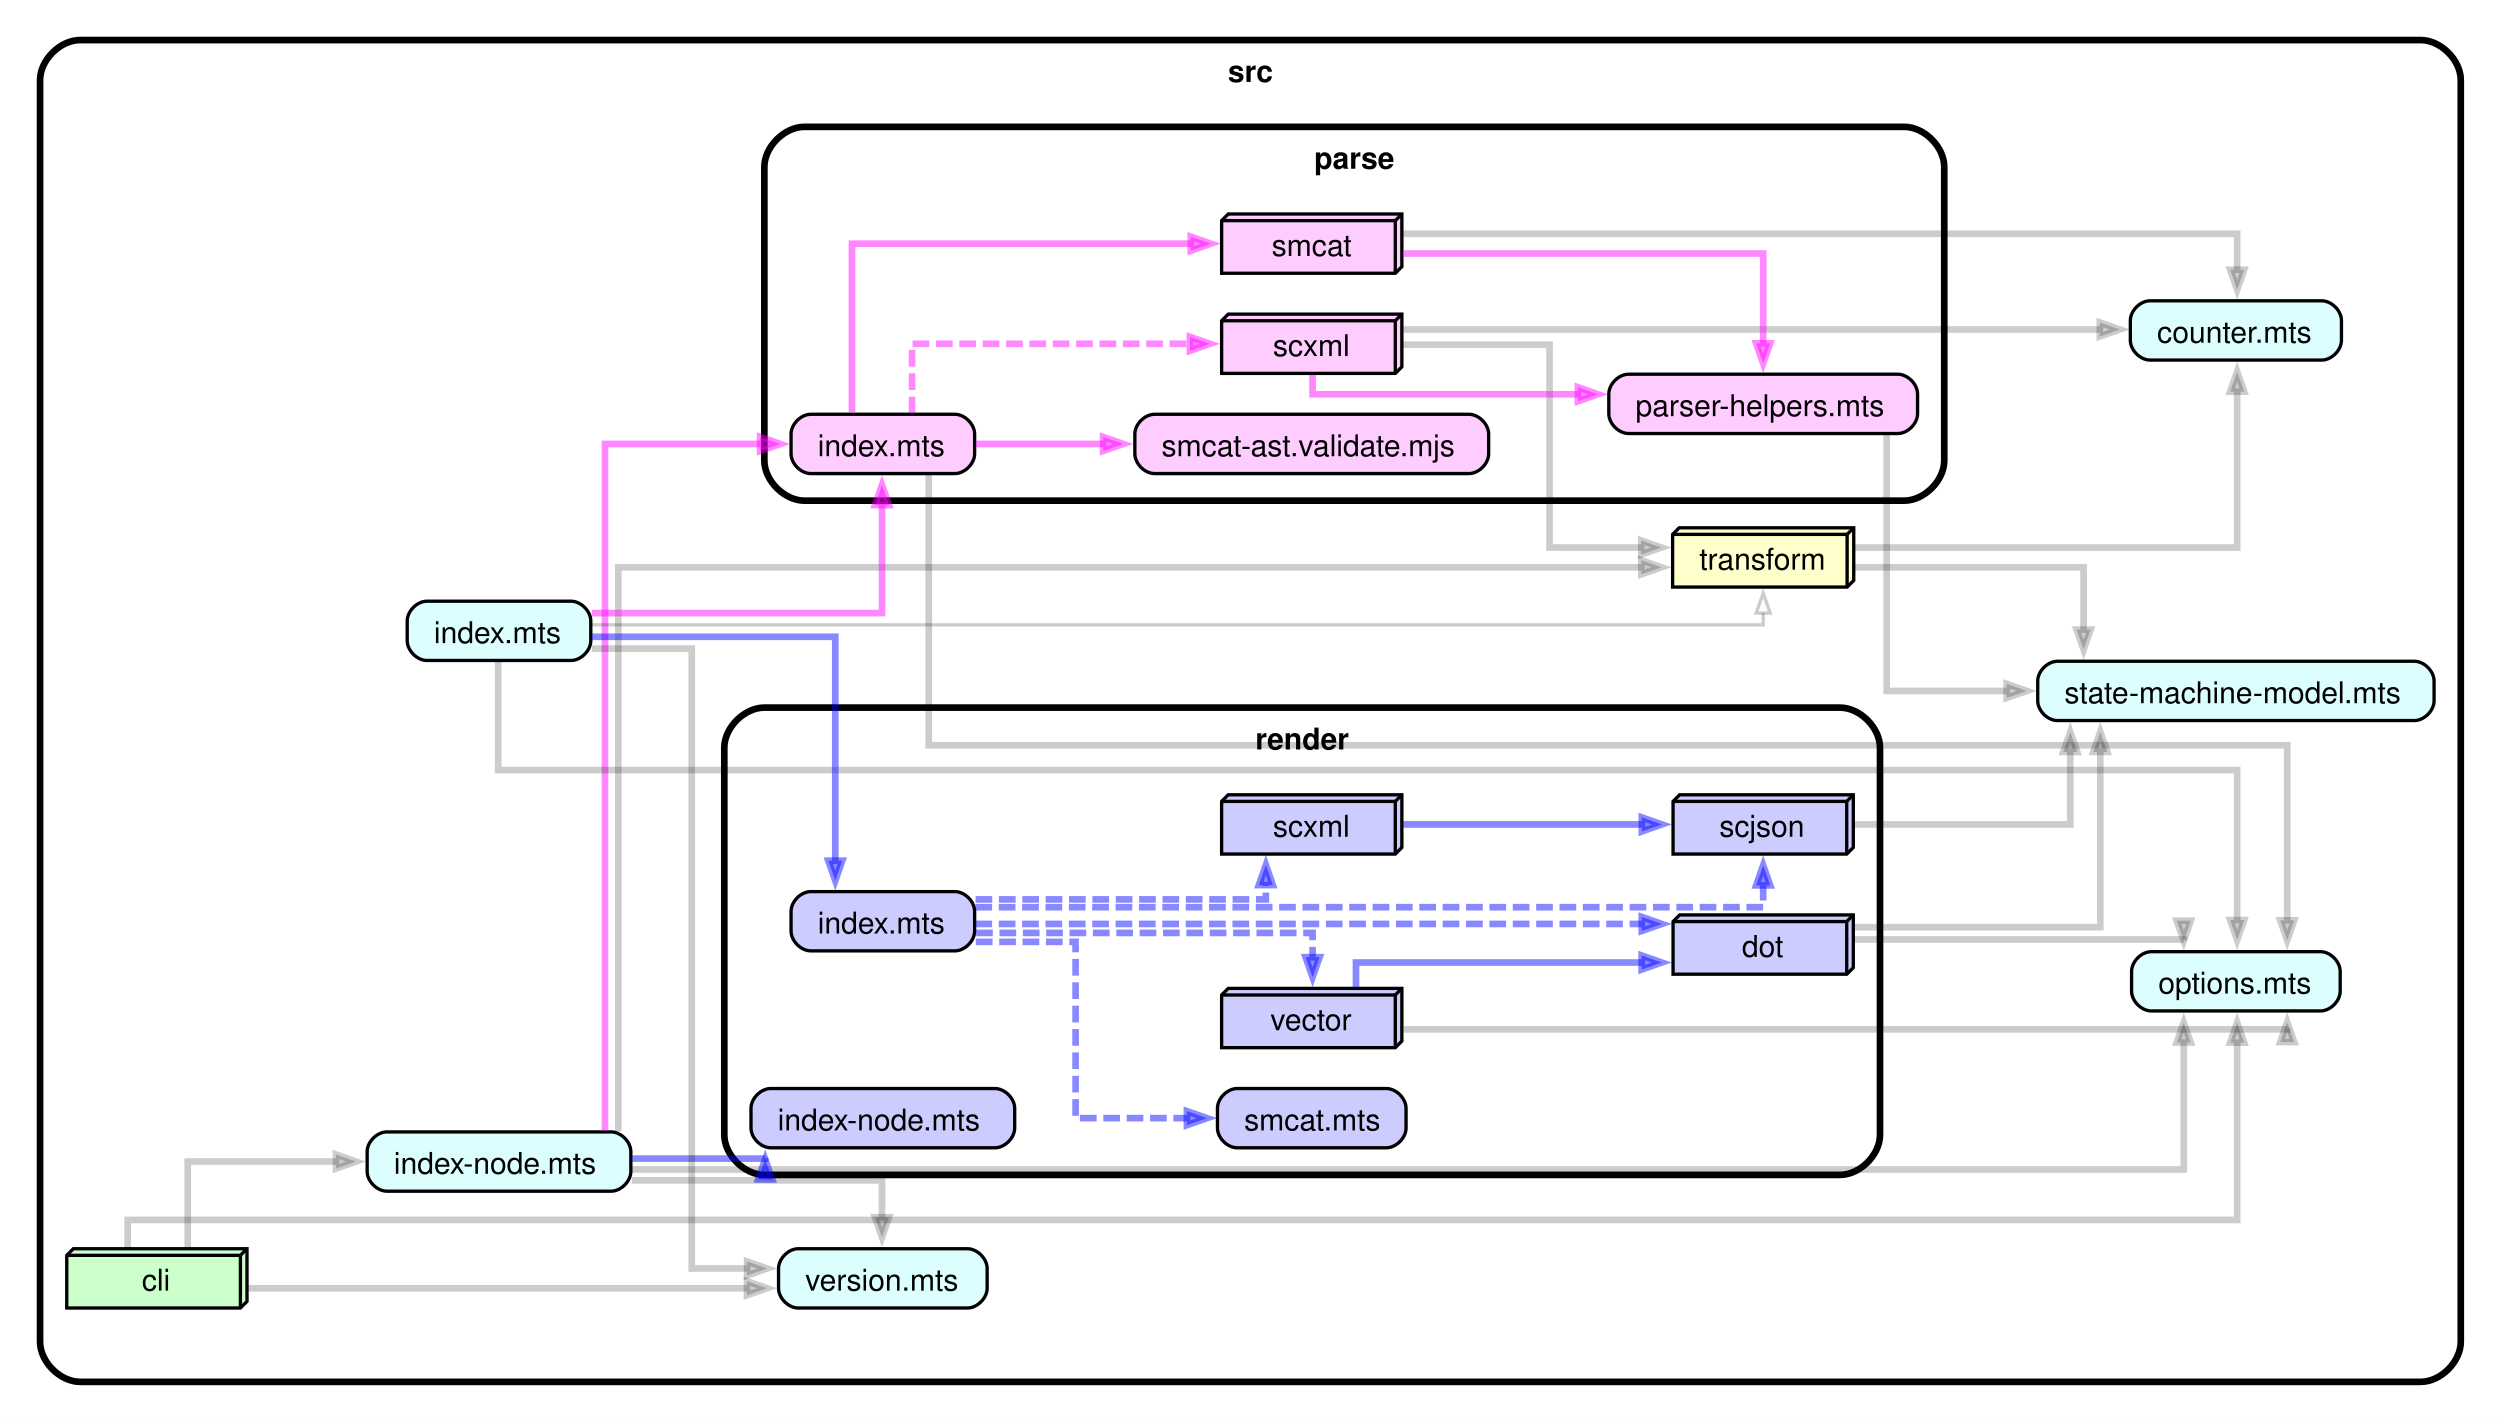
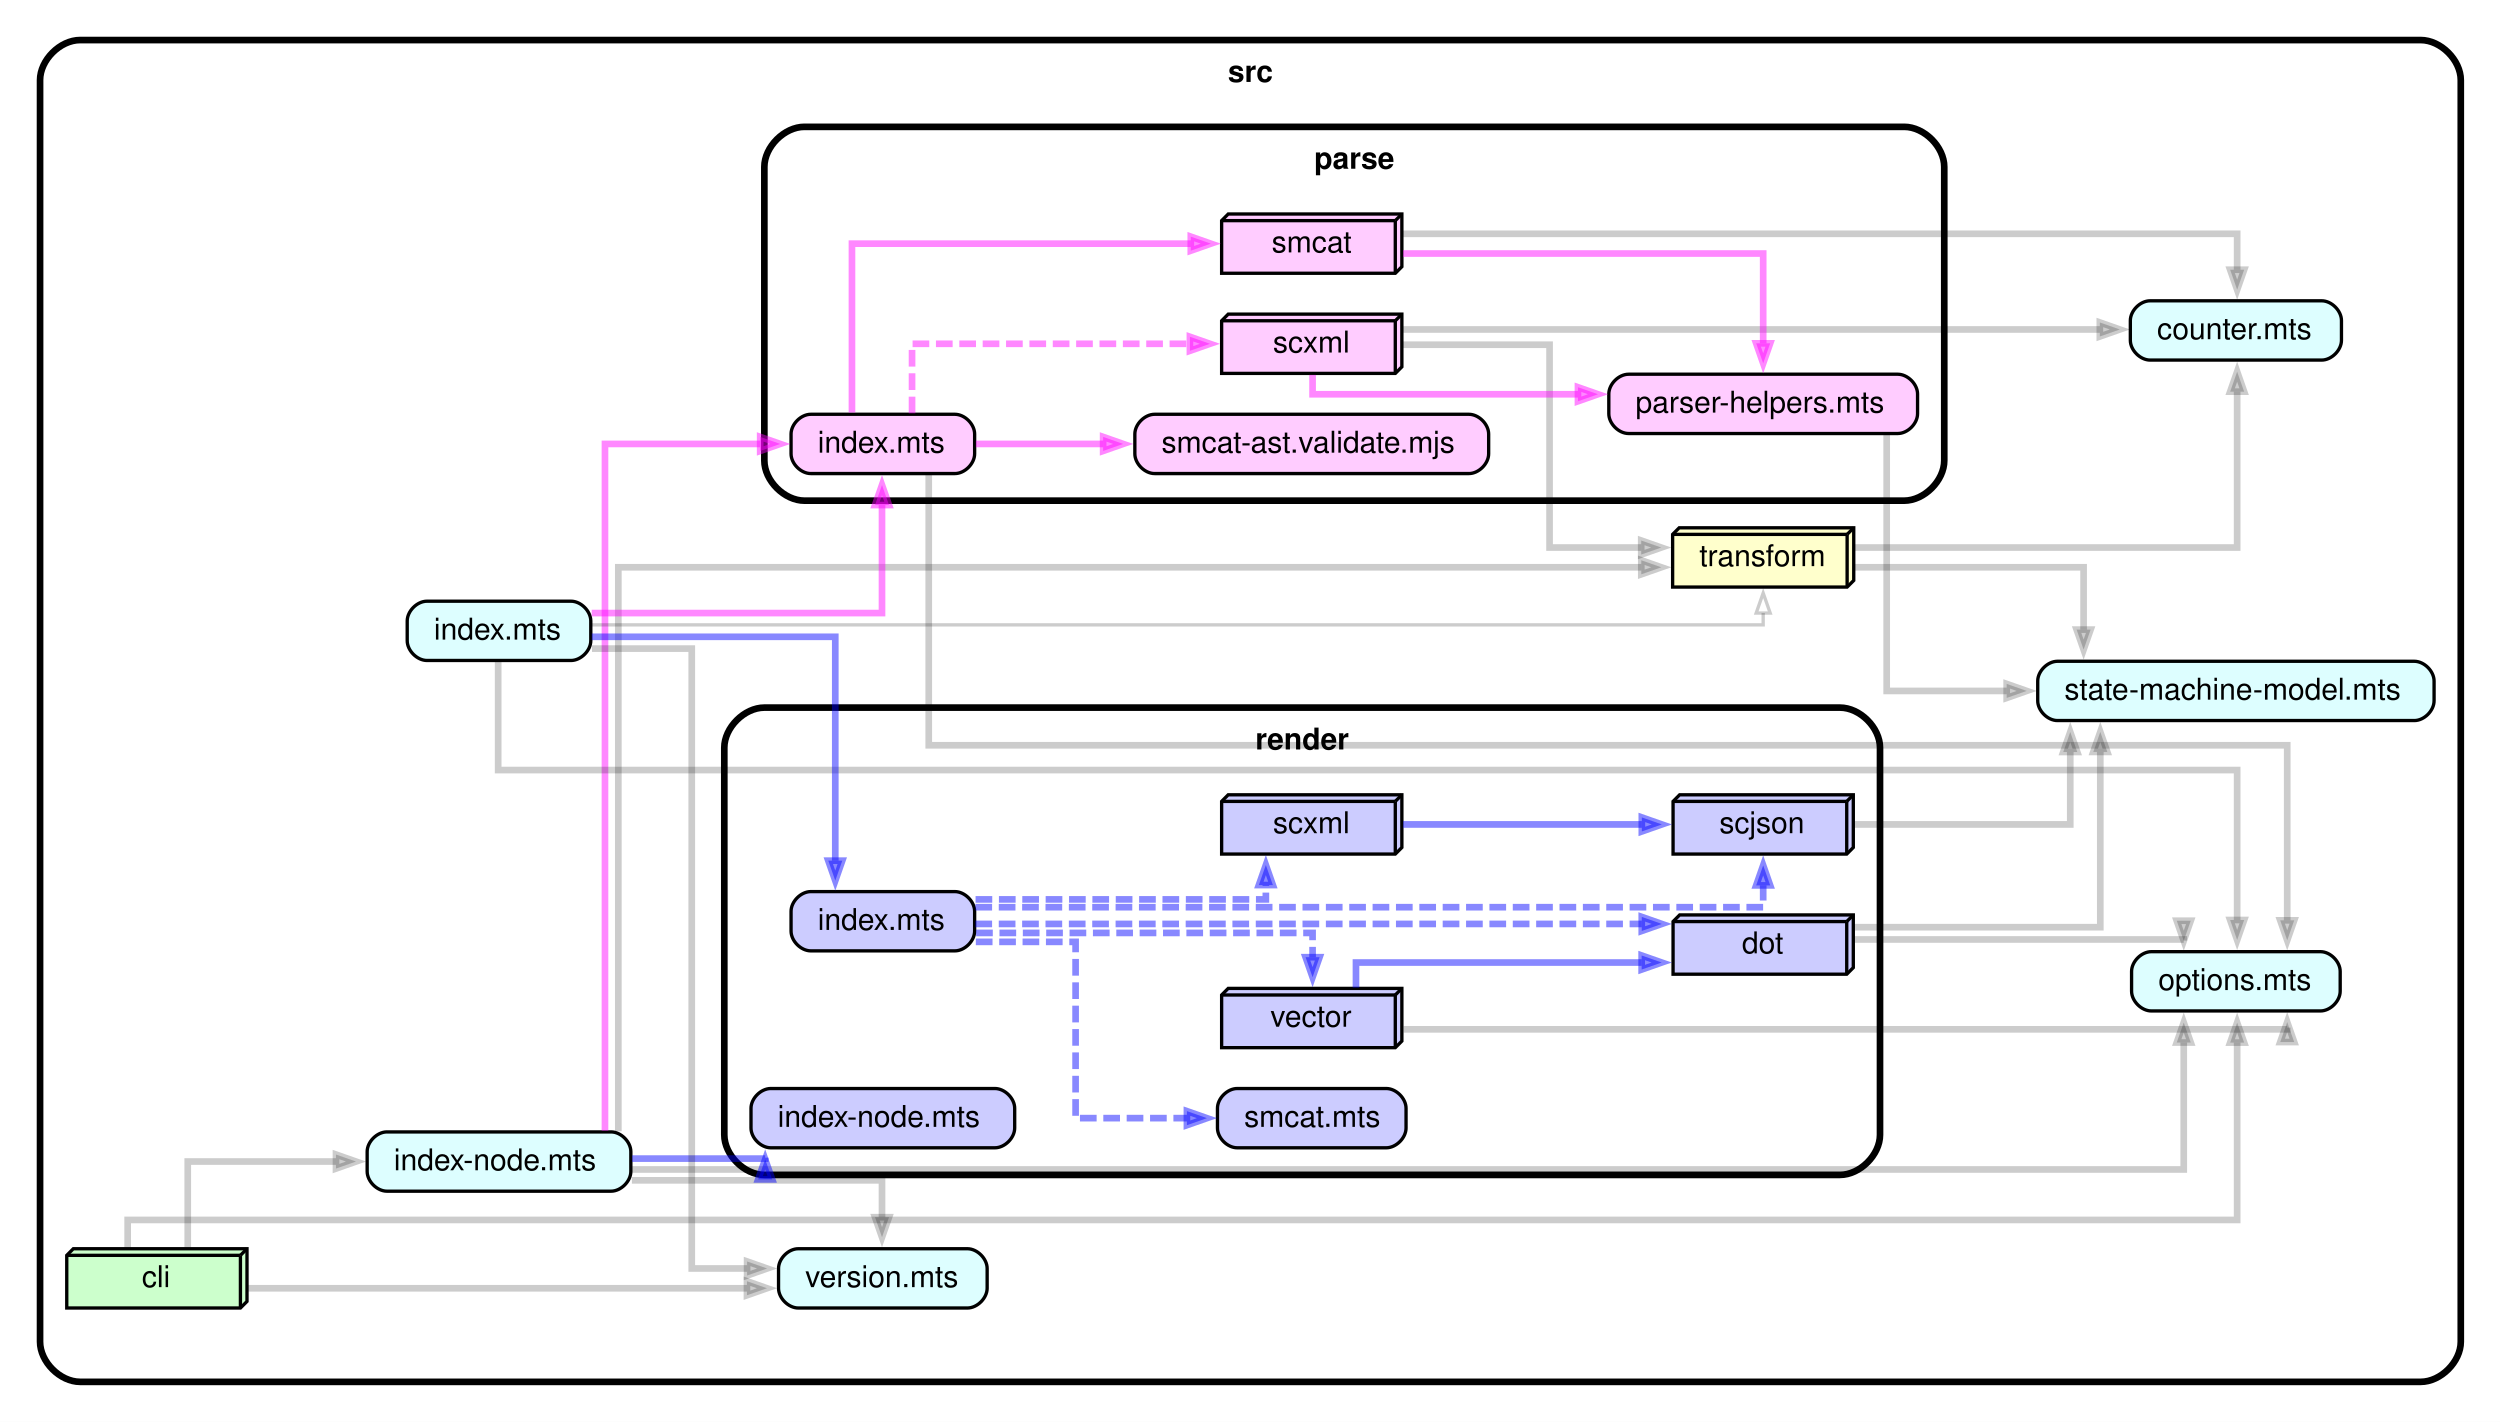
<svg xmlns="http://www.w3.org/2000/svg" xmlns:xlink="http://www.w3.org/1999/xlink" width="749pt" height="426pt" viewBox="0.00 0.00 749.00 426.00">
  <g id="graph0" class="graph" transform="scale(1 1) rotate(0) translate(4 422)">
    <polygon fill="white" stroke="none" points="-4,4 -4,-422 745.25,-422 745.25,4 -4,4" />
    <g id="clust1" class="cluster">
      <path fill="#ffffff" stroke="black" stroke-width="2" d="M20,-8C20,-8 721.25,-8 721.25,-8 727.25,-8 733.25,-14 733.25,-20 733.25,-20 733.25,-398 733.25,-398 733.25,-404 727.25,-410 721.25,-410 721.25,-410 20,-410 20,-410 14,-410 8,-404 8,-398 8,-398 8,-20 8,-20 8,-14 14,-8 20,-8" />
      <text xml:space="preserve" text-anchor="middle" x="370.62" y="-397.45" font-family="Helvetica,sans-Serif" font-weight="bold" font-size="9.00">src</text>
    </g>
    <g id="clust2" class="cluster">
      <path fill="#ffffff" stroke="black" stroke-width="2" d="M237,-272C237,-272 566.5,-272 566.5,-272 572.5,-272 578.5,-278 578.5,-284 578.5,-284 578.5,-372 578.5,-372 578.5,-378 572.5,-384 566.5,-384 566.5,-384 237,-384 237,-384 231,-384 225,-378 225,-372 225,-372 225,-284 225,-284 225,-278 231,-272 237,-272" />
      <text xml:space="preserve" text-anchor="middle" x="401.75" y="-371.45" font-family="Helvetica,sans-Serif" font-weight="bold" font-size="9.00">parse</text>
    </g>
    <g id="clust3" class="cluster">
      <path fill="#ffffff" stroke="black" stroke-width="2" d="M225,-70C225,-70 547.25,-70 547.25,-70 553.25,-70 559.25,-76 559.25,-82 559.25,-82 559.25,-198 559.25,-198 559.25,-204 553.25,-210 547.25,-210 547.25,-210 225,-210 225,-210 219,-210 213,-204 213,-198 213,-198 213,-82 213,-82 213,-76 219,-70 225,-70" />
      <text xml:space="preserve" text-anchor="middle" x="386.12" y="-197.45" font-family="Helvetica,sans-Serif" font-weight="bold" font-size="9.00">render</text>
    </g>
    <g id="node1" class="node">
      <g id="a_node1">
        <a xlink:href="https://github.com/sverweij/state-machine-cat/blob/main/src/cli" xlink:title="cli">
          <polygon fill="#ccffcc" stroke="black" points="70,-47.88 17.97,-47.88 16,-45.9 16,-30.12 68.03,-30.12 70,-32.1 70,-47.88" />
          <polyline fill="none" stroke="black" points="68.03,-45.9 16,-45.9" />
          <polyline fill="none" stroke="black" points="68.03,-45.9 68.03,-30.12" />
          <polyline fill="none" stroke="black" points="68.03,-45.9 70,-47.88" />
-           <text xml:space="preserve" text-anchor="start" x="38.5" y="-35.33" font-family="Helvetica,sans-Serif" font-size="9.00">cli</text>
+           <text xml:space="preserve" text-anchor="start" x="38.5" y="-36.38" font-family="Helvetica,sans-Serif" font-size="9.00">cli</text>
        </a>
      </g>
    </g>
    <g id="node2" class="node">
      <g id="a_node2">
        <a xlink:href="https://github.com/sverweij/state-machine-cat/blob/main/src/index-node.mts" xlink:title="index-node.mts">
          <path fill="#ddfeff" stroke="black" d="M179.08,-82.88C179.08,-82.88 111.92,-82.88 111.92,-82.88 108.96,-82.88 106,-79.92 106,-76.96 106,-76.96 106,-71.04 106,-71.04 106,-68.08 108.96,-65.12 111.92,-65.12 111.92,-65.12 179.08,-65.12 179.08,-65.12 182.04,-65.12 185,-68.08 185,-71.04 185,-71.04 185,-76.96 185,-76.96 185,-79.92 182.04,-82.88 179.08,-82.88" />
-           <text xml:space="preserve" text-anchor="start" x="114" y="-70.33" font-family="Helvetica,sans-Serif" font-size="9.00">index-node.mts</text>
+           <text xml:space="preserve" text-anchor="start" x="114" y="-71.38" font-family="Helvetica,sans-Serif" font-size="9.00">index-node.mts</text>
        </a>
      </g>
    </g>
    <g id="edge1" class="edge">
      <path fill="none" stroke="#000000" stroke-width="2" stroke-opacity="0.2" d="M52.25,-48.2C52.25,-58.57 52.25,-74 52.25,-74 52.25,-74 96.66,-74 96.66,-74" />
      <polygon fill="#000000" fill-opacity="0.2" stroke="#000000" stroke-width="2" stroke-opacity="0.2" points="96.66,-76.1 102.66,-74 96.66,-71.9 96.66,-76.1" />
    </g>
    <g id="node3" class="node">
      <g id="a_node3">
        <a xlink:href="https://github.com/sverweij/state-machine-cat/blob/main/src/version.mts" xlink:title="version.mts">
          <path fill="#ddfeff" stroke="black" d="M285.83,-47.88C285.83,-47.88 235.17,-47.88 235.17,-47.88 232.21,-47.88 229.25,-44.92 229.25,-41.96 229.25,-41.96 229.25,-36.04 229.25,-36.04 229.25,-33.08 232.21,-30.12 235.17,-30.12 235.17,-30.12 285.83,-30.12 285.83,-30.12 288.79,-30.12 291.75,-33.08 291.75,-36.04 291.75,-36.04 291.75,-41.96 291.75,-41.96 291.75,-44.92 288.79,-47.88 285.83,-47.88" />
-           <text xml:space="preserve" text-anchor="start" x="237.25" y="-35.33" font-family="Helvetica,sans-Serif" font-size="9.00">version.mts</text>
+           <text xml:space="preserve" text-anchor="start" x="237.25" y="-36.38" font-family="Helvetica,sans-Serif" font-size="9.00">version.mts</text>
        </a>
      </g>
    </g>
    <g id="edge2" class="edge">
      <path fill="none" stroke="#000000" stroke-width="2" stroke-opacity="0.2" d="M70.11,-36.04C70.11,-36.04 219.79,-36.04 219.79,-36.04" />
      <polygon fill="#000000" fill-opacity="0.2" stroke="#000000" stroke-width="2" stroke-opacity="0.2" points="219.79,-38.14 225.79,-36.04 219.79,-33.94 219.79,-38.14" />
    </g>
    <g id="node4" class="node">
      <g id="a_node4">
        <a xlink:href="https://github.com/sverweij/state-machine-cat/blob/main/src/options.mts" xlink:title="options.mts">
          <path fill="#ddfeff" stroke="black" d="M691.21,-136.88C691.21,-136.88 640.54,-136.88 640.54,-136.88 637.58,-136.88 634.62,-133.92 634.62,-130.96 634.62,-130.96 634.62,-125.04 634.62,-125.04 634.62,-122.08 637.58,-119.12 640.54,-119.12 640.54,-119.12 691.21,-119.12 691.21,-119.12 694.17,-119.12 697.12,-122.08 697.12,-125.04 697.12,-125.04 697.12,-130.96 697.12,-130.96 697.12,-133.92 694.17,-136.88 691.21,-136.88" />
-           <text xml:space="preserve" text-anchor="start" x="642.62" y="-124.33" font-family="Helvetica,sans-Serif" font-size="9.00">options.mts</text>
+           <text xml:space="preserve" text-anchor="start" x="642.62" y="-125.38" font-family="Helvetica,sans-Serif" font-size="9.00">options.mts</text>
        </a>
      </g>
    </g>
    <g id="edge3" class="edge">
      <path fill="none" stroke="#000000" stroke-width="2" stroke-opacity="0.2" d="M34.25,-48.16C34.25,-52.39 34.25,-56.5 34.25,-56.5 34.25,-56.5 666.25,-56.5 666.25,-56.5 666.25,-56.5 666.25,-109.63 666.25,-109.63" />
      <polygon fill="#000000" fill-opacity="0.2" stroke="#000000" stroke-width="2" stroke-opacity="0.2" points="664.15,-109.63 666.25,-115.63 668.35,-109.63 664.15,-109.63" />
    </g>
    <g id="edge8" class="edge">
      <path fill="none" stroke="#000000" stroke-width="2" stroke-opacity="0.2" d="M185.31,-68.38C218.45,-68.38 260.25,-68.38 260.25,-68.38 260.25,-68.38 260.25,-57.32 260.25,-57.32" />
      <polygon fill="#000000" fill-opacity="0.2" stroke="#000000" stroke-width="2" stroke-opacity="0.2" points="262.35,-57.32 260.25,-51.32 258.15,-57.32 262.35,-57.32" />
    </g>
    <g id="edge4" class="edge">
      <path fill="none" stroke="#000000" stroke-width="2" stroke-opacity="0.2" d="M185.11,-71.62C304.1,-71.62 650.25,-71.62 650.25,-71.62 650.25,-71.62 650.25,-109.66 650.25,-109.66" />
      <polygon fill="#000000" fill-opacity="0.2" stroke="#000000" stroke-width="2" stroke-opacity="0.2" points="648.15,-109.66 650.25,-115.66 652.35,-109.66 648.15,-109.66" />
    </g>
    <g id="node6" class="node">
      <g id="a_node6">
        <a xlink:href="https://github.com/sverweij/state-machine-cat/blob/main/src/parse/index.mts" xlink:title="index.mts">
          <path fill="#ffccff" stroke="black" d="M282.08,-297.88C282.08,-297.88 238.92,-297.88 238.92,-297.88 235.96,-297.88 233,-294.92 233,-291.96 233,-291.96 233,-286.04 233,-286.04 233,-283.08 235.96,-280.12 238.92,-280.12 238.92,-280.12 282.08,-280.12 282.08,-280.12 285.04,-280.12 288,-283.08 288,-286.04 288,-286.04 288,-291.96 288,-291.96 288,-294.92 285.04,-297.88 282.08,-297.88" />
-           <text xml:space="preserve" text-anchor="start" x="241" y="-285.32" font-family="Helvetica,sans-Serif" font-size="9.00">index.mts</text>
+           <text xml:space="preserve" text-anchor="start" x="241" y="-286.38" font-family="Helvetica,sans-Serif" font-size="9.00">index.mts</text>
        </a>
      </g>
    </g>
    <g id="edge5" class="edge">
      <path fill="none" stroke="#ff00ff" stroke-width="2" stroke-opacity="0.467" d="M177.25,-83.24C177.25,-124.39 177.25,-289 177.25,-289 177.25,-289 223.75,-289 223.75,-289" />
      <polygon fill="#ff00ff" fill-opacity="0.467" stroke="#ff00ff" stroke-width="2" stroke-opacity="0.467" points="223.75,-291.1 229.75,-289 223.75,-286.9 223.75,-291.1" />
    </g>
    <g id="node7" class="node">
      <g id="a_node7">
        <a xlink:href="https://github.com/sverweij/state-machine-cat/blob/main/src/render/index-node.mts" xlink:title="index-node.mts">
          <path fill="#ccccff" stroke="black" d="M294.08,-95.88C294.08,-95.88 226.92,-95.88 226.92,-95.88 223.96,-95.88 221,-92.92 221,-89.96 221,-89.96 221,-84.04 221,-84.04 221,-81.08 223.96,-78.12 226.92,-78.12 226.92,-78.12 294.08,-78.12 294.08,-78.12 297.04,-78.12 300,-81.08 300,-84.04 300,-84.04 300,-89.96 300,-89.96 300,-92.92 297.04,-95.88 294.08,-95.88" />
-           <text xml:space="preserve" text-anchor="start" x="229" y="-83.33" font-family="Helvetica,sans-Serif" font-size="9.00">index-node.mts</text>
+           <text xml:space="preserve" text-anchor="start" x="229" y="-84.38" font-family="Helvetica,sans-Serif" font-size="9.00">index-node.mts</text>
        </a>
      </g>
    </g>
    <g id="edge6" class="edge">
      <path fill="none" stroke="#0000ff" stroke-width="2" stroke-opacity="0.467" d="M185.38,-74.88C205.31,-74.88 225.25,-74.88 225.25,-74.88 225.25,-74.88 225.25,-75.16 225.25,-75.16" />
      <polygon fill="#0000ff" fill-opacity="0.467" stroke="#0000ff" stroke-width="2" stroke-opacity="0.467" points="223.15,-68.66 225.25,-74.66 227.35,-68.66 223.15,-68.66" />
    </g>
    <g id="node8" class="node">
      <g id="a_node8">
        <a xlink:href="https://github.com/sverweij/state-machine-cat/blob/main/src/transform" xlink:title="transform">
          <polygon fill="#ffffcc" stroke="black" points="551.38,-263.88 499.1,-263.88 497.12,-261.9 497.12,-246.12 549.4,-246.12 551.38,-248.1 551.38,-263.88" />
          <polyline fill="none" stroke="black" points="549.4,-261.9 497.12,-261.9" />
          <polyline fill="none" stroke="black" points="549.4,-261.9 549.4,-246.12" />
          <polyline fill="none" stroke="black" points="549.4,-261.9 551.38,-263.88" />
-           <text xml:space="preserve" text-anchor="start" x="505.12" y="-251.32" font-family="Helvetica,sans-Serif" font-size="9.00">transform</text>
+           <text xml:space="preserve" text-anchor="start" x="505.12" y="-252.38" font-family="Helvetica,sans-Serif" font-size="9.00">transform</text>
        </a>
      </g>
    </g>
    <g id="edge7" class="edge">
      <path fill="none" stroke="#000000" stroke-width="2" stroke-opacity="0.2" d="M181.25,-83.07C181.25,-119.36 181.25,-252.04 181.25,-252.04 181.25,-252.04 487.73,-252.04 487.73,-252.04" />
      <polygon fill="#000000" fill-opacity="0.2" stroke="#000000" stroke-width="2" stroke-opacity="0.2" points="487.73,-254.14 493.73,-252.04 487.73,-249.94 487.73,-254.14" />
    </g>
    <g id="node5" class="node">
      <g id="a_node5">
        <a xlink:href="https://github.com/sverweij/state-machine-cat/blob/main/src/counter.mts" xlink:title="counter.mts">
          <path fill="#ddfeff" stroke="black" d="M691.58,-331.88C691.58,-331.88 640.17,-331.88 640.17,-331.88 637.21,-331.88 634.25,-328.92 634.25,-325.96 634.25,-325.96 634.25,-320.04 634.25,-320.04 634.25,-317.08 637.21,-314.12 640.17,-314.12 640.17,-314.12 691.58,-314.12 691.58,-314.12 694.54,-314.12 697.5,-317.08 697.5,-320.04 697.5,-320.04 697.5,-325.96 697.5,-325.96 697.5,-328.92 694.54,-331.88 691.58,-331.88" />
-           <text xml:space="preserve" text-anchor="start" x="642.25" y="-319.32" font-family="Helvetica,sans-Serif" font-size="9.00">counter.mts</text>
+           <text xml:space="preserve" text-anchor="start" x="642.25" y="-320.38" font-family="Helvetica,sans-Serif" font-size="9.00">counter.mts</text>
        </a>
      </g>
    </g>
    <g id="edge14" class="edge">
      <path fill="none" stroke="#000000" stroke-width="2" stroke-opacity="0.2" d="M274.25,-279.68C274.25,-256.61 274.25,-198.71 274.25,-198.71 274.25,-198.71 681.25,-198.71 681.25,-198.71 681.25,-198.71 681.25,-146.27 681.25,-146.27" />
      <polygon fill="#000000" fill-opacity="0.2" stroke="#000000" stroke-width="2" stroke-opacity="0.2" points="683.35,-146.27 681.25,-140.27 679.15,-146.27 683.35,-146.27" />
    </g>
    <g id="node11" class="node">
      <g id="a_node11">
        <a xlink:href="https://github.com/sverweij/state-machine-cat/blob/main/src/parse/scxml" xlink:title="scxml">
          <polygon fill="#ffccff" stroke="black" points="416,-327.88 363.97,-327.88 362,-325.9 362,-310.12 414.03,-310.12 416,-312.1 416,-327.88" />
          <polyline fill="none" stroke="black" points="414.03,-325.9 362,-325.9" />
          <polyline fill="none" stroke="black" points="414.03,-325.9 414.03,-310.12" />
          <polyline fill="none" stroke="black" points="414.03,-325.9 416,-327.88" />
-           <text xml:space="preserve" text-anchor="start" x="377.38" y="-315.32" font-family="Helvetica,sans-Serif" font-size="9.00">scxml</text>
+           <text xml:space="preserve" text-anchor="start" x="377.38" y="-316.38" font-family="Helvetica,sans-Serif" font-size="9.00">scxml</text>
        </a>
      </g>
    </g>
    <g id="edge15" class="edge">
      <path fill="none" stroke="#ff00ff" stroke-width="2" stroke-dasharray="5,2" stroke-opacity="0.467" d="M269.25,-298.16C269.25,-306.99 269.25,-319 269.25,-319 269.25,-319 352.5,-319 352.5,-319" />
      <polygon fill="#ff00ff" fill-opacity="0.467" stroke="#ff00ff" stroke-width="2" stroke-opacity="0.467" points="352.5,-321.1 358.5,-319 352.5,-316.9 352.5,-321.1" />
    </g>
    <g id="node12" class="node">
      <g id="a_node12">
        <a xlink:href="https://github.com/sverweij/state-machine-cat/blob/main/src/parse/smcat-ast.validate.mjs" xlink:title="smcat-ast.validate.mjs">
          <path fill="#ffccff" stroke="black" d="M436.08,-297.88C436.08,-297.88 341.92,-297.88 341.92,-297.88 338.96,-297.88 336,-294.92 336,-291.96 336,-291.96 336,-286.04 336,-286.04 336,-283.08 338.96,-280.12 341.92,-280.12 341.92,-280.12 436.08,-280.12 436.08,-280.12 439.04,-280.12 442,-283.08 442,-286.04 442,-286.04 442,-291.96 442,-291.96 442,-294.92 439.04,-297.88 436.08,-297.88" />
-           <text xml:space="preserve" text-anchor="start" x="344" y="-285.32" font-family="Helvetica,sans-Serif" font-size="9.00">smcat-ast.validate.mjs</text>
+           <text xml:space="preserve" text-anchor="start" x="344" y="-286.38" font-family="Helvetica,sans-Serif" font-size="9.00">smcat-ast.validate.mjs</text>
        </a>
      </g>
    </g>
    <g id="edge16" class="edge">
      <path fill="none" stroke="#ff00ff" stroke-width="2" stroke-opacity="0.467" d="M288.38,-289C288.38,-289 326.5,-289 326.5,-289" />
      <polygon fill="#ff00ff" fill-opacity="0.467" stroke="#ff00ff" stroke-width="2" stroke-opacity="0.467" points="326.5,-291.1 332.5,-289 326.5,-286.9 326.5,-291.1" />
    </g>
    <g id="node13" class="node">
      <g id="a_node13">
        <a xlink:href="https://github.com/sverweij/state-machine-cat/blob/main/src/parse/smcat" xlink:title="smcat">
          <polygon fill="#ffccff" stroke="black" points="416,-357.88 363.97,-357.88 362,-355.9 362,-340.12 414.03,-340.12 416,-342.1 416,-357.88" />
          <polyline fill="none" stroke="black" points="414.03,-355.9 362,-355.9" />
          <polyline fill="none" stroke="black" points="414.03,-355.9 414.03,-340.12" />
          <polyline fill="none" stroke="black" points="414.03,-355.9 416,-357.88" />
-           <text xml:space="preserve" text-anchor="start" x="377" y="-345.32" font-family="Helvetica,sans-Serif" font-size="9.00">smcat</text>
+           <text xml:space="preserve" text-anchor="start" x="377" y="-346.38" font-family="Helvetica,sans-Serif" font-size="9.00">smcat</text>
        </a>
      </g>
    </g>
    <g id="edge17" class="edge">
      <path fill="none" stroke="#ff00ff" stroke-width="2" stroke-opacity="0.467" d="M251.25,-298.38C251.25,-315.25 251.25,-349 251.25,-349 251.25,-349 352.76,-349 352.76,-349" />
      <polygon fill="#ff00ff" fill-opacity="0.467" stroke="#ff00ff" stroke-width="2" stroke-opacity="0.467" points="352.76,-351.1 358.76,-349 352.76,-346.9 352.76,-351.1" />
    </g>
    <g id="edge35" class="edge">
      <path fill="none" stroke="#000000" stroke-width="2" stroke-opacity="0.2" d="M551.63,-257.96C592.89,-257.96 666.25,-257.96 666.25,-257.96 666.25,-257.96 666.25,-304.65 666.25,-304.65" />
      <polygon fill="#000000" fill-opacity="0.2" stroke="#000000" stroke-width="2" stroke-opacity="0.2" points="664.15,-304.65 666.25,-310.65 668.35,-304.65 664.15,-304.65" />
    </g>
    <g id="node15" class="node">
      <g id="a_node15">
        <a xlink:href="https://github.com/sverweij/state-machine-cat/blob/main/src/state-machine-model.mts" xlink:title="state-machine-model.mts">
          <path fill="#ddfeff" stroke="black" d="M719.33,-223.88C719.33,-223.88 612.42,-223.88 612.42,-223.88 609.46,-223.88 606.5,-220.92 606.5,-217.96 606.5,-217.96 606.5,-212.04 606.5,-212.04 606.5,-209.08 609.46,-206.12 612.42,-206.12 612.42,-206.12 719.33,-206.12 719.33,-206.12 722.29,-206.12 725.25,-209.08 725.25,-212.04 725.25,-212.04 725.25,-217.96 725.25,-217.96 725.25,-220.92 722.29,-223.88 719.33,-223.88" />
-           <text xml:space="preserve" text-anchor="start" x="614.5" y="-211.32" font-family="Helvetica,sans-Serif" font-size="9.00">state-machine-model.mts</text>
+           <text xml:space="preserve" text-anchor="start" x="614.5" y="-212.38" font-family="Helvetica,sans-Serif" font-size="9.00">state-machine-model.mts</text>
        </a>
      </g>
    </g>
    <g id="edge36" class="edge">
      <path fill="none" stroke="#000000" stroke-width="2" stroke-opacity="0.2" d="M551.76,-252.04C580.13,-252.04 620.25,-252.04 620.25,-252.04 620.25,-252.04 620.25,-233.37 620.25,-233.37" />
      <polygon fill="#000000" fill-opacity="0.2" stroke="#000000" stroke-width="2" stroke-opacity="0.2" points="622.35,-233.37 620.25,-227.37 618.15,-233.37 622.35,-233.37" />
    </g>
    <g id="node9" class="node">
      <g id="a_node9">
        <a xlink:href="https://github.com/sverweij/state-machine-cat/blob/main/src/index.mts" xlink:title="index.mts">
          <path fill="#ddfeff" stroke="black" d="M167.08,-241.88C167.08,-241.88 123.92,-241.88 123.92,-241.88 120.96,-241.88 118,-238.92 118,-235.96 118,-235.96 118,-230.04 118,-230.04 118,-227.08 120.96,-224.12 123.92,-224.12 123.92,-224.12 167.08,-224.12 167.08,-224.12 170.04,-224.12 173,-227.08 173,-230.04 173,-230.04 173,-235.96 173,-235.96 173,-238.92 170.04,-241.88 167.08,-241.88" />
-           <text xml:space="preserve" text-anchor="start" x="126" y="-229.32" font-family="Helvetica,sans-Serif" font-size="9.00">index.mts</text>
+           <text xml:space="preserve" text-anchor="start" x="126" y="-230.38" font-family="Helvetica,sans-Serif" font-size="9.00">index.mts</text>
        </a>
      </g>
    </g>
    <g id="edge13" class="edge">
      <path fill="none" stroke="#000000" stroke-width="2" stroke-opacity="0.2" d="M173.36,-227.68C188.13,-227.68 203.25,-227.68 203.25,-227.68 203.25,-227.68 203.25,-41.96 203.25,-41.96 203.25,-41.96 219.83,-41.96 219.83,-41.96" />
      <polygon fill="#000000" fill-opacity="0.2" stroke="#000000" stroke-width="2" stroke-opacity="0.2" points="219.83,-44.06 225.83,-41.96 219.83,-39.86 219.83,-44.06" />
    </g>
    <g id="edge9" class="edge">
      <path fill="none" stroke="#000000" stroke-width="2" stroke-opacity="0.2" d="M145.25,-223.74C145.25,-211.46 145.25,-191.29 145.25,-191.29 145.25,-191.29 666.25,-191.29 666.25,-191.29 666.25,-191.29 666.25,-146.37 666.25,-146.37" />
      <polygon fill="#000000" fill-opacity="0.2" stroke="#000000" stroke-width="2" stroke-opacity="0.2" points="668.35,-146.37 666.25,-140.37 664.15,-146.37 668.35,-146.37" />
    </g>
    <g id="edge10" class="edge">
      <path fill="none" stroke="#ff00ff" stroke-width="2" stroke-opacity="0.467" d="M173.28,-238.32C207.24,-238.32 260.25,-238.32 260.25,-238.32 260.25,-238.32 260.25,-270.68 260.25,-270.68" />
      <polygon fill="#ff00ff" fill-opacity="0.467" stroke="#ff00ff" stroke-width="2" stroke-opacity="0.467" points="258.15,-270.68 260.25,-276.68 262.35,-270.68 258.15,-270.68" />
    </g>
    <g id="edge12" class="edge">
      <path fill="none" stroke="#000000" stroke-opacity="0.2" d="M173.35,-234.78C260.82,-234.78 524.25,-234.78 524.25,-234.78 524.25,-234.78 524.25,-238.32 524.25,-238.32" />
      <polygon fill="none" stroke="#000000" stroke-opacity="0.2" points="522.15,-238.32 524.25,-244.32 526.35,-238.32 522.15,-238.32" />
    </g>
    <g id="node10" class="node">
      <g id="a_node10">
        <a xlink:href="https://github.com/sverweij/state-machine-cat/blob/main/src/render/index.mts" xlink:title="index.mts">
          <path fill="#ccccff" stroke="black" d="M282.08,-154.88C282.08,-154.88 238.92,-154.88 238.92,-154.88 235.96,-154.88 233,-151.92 233,-148.96 233,-148.96 233,-143.04 233,-143.04 233,-140.08 235.96,-137.12 238.92,-137.12 238.92,-137.12 282.08,-137.12 282.08,-137.12 285.04,-137.12 288,-140.08 288,-143.04 288,-143.04 288,-148.96 288,-148.96 288,-151.92 285.04,-154.88 282.08,-154.88" />
-           <text xml:space="preserve" text-anchor="start" x="241" y="-142.32" font-family="Helvetica,sans-Serif" font-size="9.00">index.mts</text>
+           <text xml:space="preserve" text-anchor="start" x="241" y="-143.38" font-family="Helvetica,sans-Serif" font-size="9.00">index.mts</text>
        </a>
      </g>
    </g>
    <g id="edge11" class="edge">
      <path fill="none" stroke="#0000ff" stroke-width="2" stroke-opacity="0.467" d="M173.3,-231.22C203.12,-231.22 246.25,-231.22 246.25,-231.22 246.25,-231.22 246.25,-164.15 246.25,-164.15" />
      <polygon fill="#0000ff" fill-opacity="0.467" stroke="#0000ff" stroke-width="2" stroke-opacity="0.467" points="248.35,-164.15 246.25,-158.15 244.15,-164.15 248.35,-164.15" />
    </g>
    <g id="node16" class="node">
      <g id="a_node16">
        <a xlink:href="https://github.com/sverweij/state-machine-cat/blob/main/src/render/dot" xlink:title="dot">
          <polygon fill="#ccccff" stroke="black" points="551.25,-147.88 499.22,-147.88 497.25,-145.9 497.25,-130.12 549.28,-130.12 551.25,-132.1 551.25,-147.88" />
          <polyline fill="none" stroke="black" points="549.28,-145.9 497.25,-145.9" />
          <polyline fill="none" stroke="black" points="549.28,-145.9 549.28,-130.12" />
          <polyline fill="none" stroke="black" points="549.28,-145.9 551.25,-147.88" />
-           <text xml:space="preserve" text-anchor="start" x="517.88" y="-135.32" font-family="Helvetica,sans-Serif" font-size="9.00">dot</text>
+           <text xml:space="preserve" text-anchor="start" x="517.88" y="-136.38" font-family="Helvetica,sans-Serif" font-size="9.00">dot</text>
        </a>
      </g>
    </g>
    <g id="edge26" class="edge">
      <path fill="none" stroke="#0000ff" stroke-width="2" stroke-dasharray="5,2" stroke-opacity="0.467" d="M288.23,-145.19C288.23,-145.19 487.87,-145.19 487.87,-145.19" />
      <polygon fill="#0000ff" fill-opacity="0.467" stroke="#0000ff" stroke-width="2" stroke-opacity="0.467" points="487.87,-147.29 493.87,-145.19 487.87,-143.09 487.87,-147.29" />
    </g>
    <g id="node17" class="node">
      <g id="a_node17">
        <a xlink:href="https://github.com/sverweij/state-machine-cat/blob/main/src/render/scjson" xlink:title="scjson">
          <polygon fill="#ccccff" stroke="black" points="551.25,-183.88 499.22,-183.88 497.25,-181.9 497.25,-166.12 549.28,-166.12 551.25,-168.1 551.25,-183.88" />
          <polyline fill="none" stroke="black" points="549.28,-181.9 497.25,-181.9" />
          <polyline fill="none" stroke="black" points="549.28,-181.9 549.28,-166.12" />
          <polyline fill="none" stroke="black" points="549.28,-181.9 551.25,-183.88" />
-           <text xml:space="preserve" text-anchor="start" x="511.12" y="-171.32" font-family="Helvetica,sans-Serif" font-size="9.00">scjson</text>
+           <text xml:space="preserve" text-anchor="start" x="511.12" y="-172.38" font-family="Helvetica,sans-Serif" font-size="9.00">scjson</text>
        </a>
      </g>
    </g>
    <g id="edge27" class="edge">
      <path fill="none" stroke="#0000ff" stroke-width="2" stroke-dasharray="5,2" stroke-opacity="0.467" d="M288.23,-150.21C355.94,-150.21 524.25,-150.21 524.25,-150.21 524.25,-150.21 524.25,-156.74 524.25,-156.74" />
      <polygon fill="#0000ff" fill-opacity="0.467" stroke="#0000ff" stroke-width="2" stroke-opacity="0.467" points="522.15,-156.74 524.25,-162.74 526.35,-156.74 522.15,-156.74" />
    </g>
    <g id="node18" class="node">
      <g id="a_node18">
        <a xlink:href="https://github.com/sverweij/state-machine-cat/blob/main/src/render/scxml" xlink:title="scxml">
          <polygon fill="#ccccff" stroke="black" points="416,-183.88 363.97,-183.88 362,-181.9 362,-166.12 414.03,-166.12 416,-168.1 416,-183.88" />
          <polyline fill="none" stroke="black" points="414.03,-181.9 362,-181.9" />
          <polyline fill="none" stroke="black" points="414.03,-181.9 414.03,-166.12" />
          <polyline fill="none" stroke="black" points="414.03,-181.9 416,-183.88" />
-           <text xml:space="preserve" text-anchor="start" x="377.38" y="-171.32" font-family="Helvetica,sans-Serif" font-size="9.00">scxml</text>
+           <text xml:space="preserve" text-anchor="start" x="377.38" y="-172.38" font-family="Helvetica,sans-Serif" font-size="9.00">scxml</text>
        </a>
      </g>
    </g>
    <g id="edge28" class="edge">
      <path fill="none" stroke="#0000ff" stroke-width="2" stroke-dasharray="5,2" stroke-opacity="0.467" d="M288.28,-152.54C322.24,-152.54 375.25,-152.54 375.25,-152.54 375.25,-152.54 375.25,-156.84 375.25,-156.84" />
      <polygon fill="#0000ff" fill-opacity="0.467" stroke="#0000ff" stroke-width="2" stroke-opacity="0.467" points="373.15,-156.84 375.25,-162.84 377.35,-156.84 373.15,-156.84" />
    </g>
    <g id="node19" class="node">
      <g id="a_node19">
        <a xlink:href="https://github.com/sverweij/state-machine-cat/blob/main/src/render/smcat.mts" xlink:title="smcat.mts">
          <path fill="#ccccff" stroke="black" d="M411.33,-95.88C411.33,-95.88 366.67,-95.88 366.67,-95.88 363.71,-95.88 360.75,-92.92 360.75,-89.96 360.75,-89.96 360.75,-84.04 360.75,-84.04 360.75,-81.08 363.71,-78.12 366.67,-78.12 366.67,-78.12 411.33,-78.12 411.33,-78.12 414.29,-78.12 417.25,-81.08 417.25,-84.04 417.25,-84.04 417.25,-89.96 417.25,-89.96 417.25,-92.92 414.29,-95.88 411.33,-95.88" />
-           <text xml:space="preserve" text-anchor="start" x="368.75" y="-83.33" font-family="Helvetica,sans-Serif" font-size="9.00">smcat.mts</text>
+           <text xml:space="preserve" text-anchor="start" x="368.75" y="-84.38" font-family="Helvetica,sans-Serif" font-size="9.00">smcat.mts</text>
        </a>
      </g>
    </g>
    <g id="edge29" class="edge">
      <path fill="none" stroke="#0000ff" stroke-width="2" stroke-dasharray="5,2" stroke-opacity="0.467" d="M288.36,-139.81C303.13,-139.81 318.25,-139.81 318.25,-139.81 318.25,-139.81 318.25,-87 318.25,-87 318.25,-87 351.6,-87 351.6,-87" />
      <polygon fill="#0000ff" fill-opacity="0.467" stroke="#0000ff" stroke-width="2" stroke-opacity="0.467" points="351.6,-89.1 357.6,-87 351.6,-84.9 351.6,-89.1" />
    </g>
    <g id="node20" class="node">
      <g id="a_node20">
        <a xlink:href="https://github.com/sverweij/state-machine-cat/blob/main/src/render/vector" xlink:title="vector">
          <polygon fill="#ccccff" stroke="black" points="416,-125.88 363.97,-125.88 362,-123.9 362,-108.12 414.03,-108.12 416,-110.1 416,-125.88" />
          <polyline fill="none" stroke="black" points="414.03,-123.9 362,-123.9" />
          <polyline fill="none" stroke="black" points="414.03,-123.9 414.03,-108.12" />
          <polyline fill="none" stroke="black" points="414.03,-123.9 416,-125.88" />
-           <text xml:space="preserve" text-anchor="start" x="376.62" y="-113.33" font-family="Helvetica,sans-Serif" font-size="9.00">vector</text>
+           <text xml:space="preserve" text-anchor="start" x="376.62" y="-114.38" font-family="Helvetica,sans-Serif" font-size="9.00">vector</text>
        </a>
      </g>
    </g>
    <g id="edge30" class="edge">
      <path fill="none" stroke="#0000ff" stroke-width="2" stroke-dasharray="5,2" stroke-opacity="0.467" d="M288.44,-142.5C326.3,-142.5 389.25,-142.5 389.25,-142.5 389.25,-142.5 389.25,-135.23 389.25,-135.23" />
      <polygon fill="#0000ff" fill-opacity="0.467" stroke="#0000ff" stroke-width="2" stroke-opacity="0.467" points="391.35,-135.23 389.25,-129.23 387.15,-135.23 391.35,-135.23" />
    </g>
    <g id="edge19" class="edge">
      <path fill="none" stroke="#000000" stroke-width="2" stroke-opacity="0.2" d="M416.31,-323.29C416.31,-323.29 625.11,-323.29 625.11,-323.29" />
      <polygon fill="#000000" fill-opacity="0.2" stroke="#000000" stroke-width="2" stroke-opacity="0.2" points="625.11,-325.39 631.11,-323.29 625.11,-321.19 625.11,-325.39" />
    </g>
    <g id="edge20" class="edge">
      <path fill="none" stroke="#000000" stroke-width="2" stroke-opacity="0.2" d="M416.34,-318.71C436.44,-318.71 460.25,-318.71 460.25,-318.71 460.25,-318.71 460.25,-257.96 460.25,-257.96 460.25,-257.96 487.71,-257.96 487.71,-257.96" />
      <polygon fill="#000000" fill-opacity="0.2" stroke="#000000" stroke-width="2" stroke-opacity="0.2" points="487.71,-260.06 493.71,-257.96 487.71,-255.86 487.71,-260.06" />
    </g>
    <g id="node14" class="node">
      <g id="a_node14">
        <a xlink:href="https://github.com/sverweij/state-machine-cat/blob/main/src/parse/parser-helpers.mts" xlink:title="parser-helpers.mts">
          <path fill="#ffccff" stroke="black" d="M564.58,-309.88C564.58,-309.88 483.92,-309.88 483.92,-309.88 480.96,-309.88 478,-306.92 478,-303.96 478,-303.96 478,-298.04 478,-298.04 478,-295.08 480.96,-292.12 483.92,-292.12 483.92,-292.12 564.58,-292.12 564.58,-292.12 567.54,-292.12 570.5,-295.08 570.5,-298.04 570.5,-298.04 570.5,-303.96 570.5,-303.96 570.5,-306.92 567.54,-309.88 564.58,-309.88" />
-           <text xml:space="preserve" text-anchor="start" x="486" y="-297.32" font-family="Helvetica,sans-Serif" font-size="9.00">parser-helpers.mts</text>
+           <text xml:space="preserve" text-anchor="start" x="486" y="-298.38" font-family="Helvetica,sans-Serif" font-size="9.00">parser-helpers.mts</text>
        </a>
      </g>
    </g>
    <g id="edge21" class="edge">
      <path fill="none" stroke="#ff00ff" stroke-width="2" stroke-opacity="0.467" d="M389.25,-309.68C389.25,-306.57 389.25,-303.88 389.25,-303.88 389.25,-303.88 468.76,-303.88 468.76,-303.88" />
      <polygon fill="#ff00ff" fill-opacity="0.467" stroke="#ff00ff" stroke-width="2" stroke-opacity="0.467" points="468.76,-305.98 474.76,-303.88 468.76,-301.78 468.76,-305.98" />
    </g>
    <g id="edge22" class="edge">
      <path fill="none" stroke="#000000" stroke-width="2" stroke-opacity="0.2" d="M416.34,-351.96C486.29,-351.96 666.25,-351.96 666.25,-351.96 666.25,-351.96 666.25,-341.19 666.25,-341.19" />
      <polygon fill="#000000" fill-opacity="0.2" stroke="#000000" stroke-width="2" stroke-opacity="0.2" points="668.35,-341.19 666.25,-335.19 664.15,-341.19 668.35,-341.19" />
    </g>
    <g id="edge23" class="edge">
      <path fill="none" stroke="#ff00ff" stroke-width="2" stroke-opacity="0.467" d="M416.37,-346.04C455.89,-346.04 524.25,-346.04 524.25,-346.04 524.25,-346.04 524.25,-319.14 524.25,-319.14" />
      <polygon fill="#ff00ff" fill-opacity="0.467" stroke="#ff00ff" stroke-width="2" stroke-opacity="0.467" points="526.35,-319.14 524.25,-313.14 522.15,-319.14 526.35,-319.14" />
    </g>
    <g id="edge18" class="edge">
      <path fill="none" stroke="#000000" stroke-width="2" stroke-opacity="0.2" d="M561.25,-291.8C561.25,-269.61 561.25,-215 561.25,-215 561.25,-215 597.2,-215 597.2,-215" />
      <polygon fill="#000000" fill-opacity="0.2" stroke="#000000" stroke-width="2" stroke-opacity="0.2" points="597.2,-217.1 603.2,-215 597.2,-212.9 597.2,-217.1" />
    </g>
    <g id="edge24" class="edge">
      <path fill="none" stroke="#000000" stroke-width="2" stroke-opacity="0.2" d="M551.59,-140.54C588.65,-140.54 650.25,-140.54 650.25,-140.54 650.25,-140.54 650.25,-140.2 650.25,-140.2" />
      <polygon fill="#000000" fill-opacity="0.2" stroke="#000000" stroke-width="2" stroke-opacity="0.2" points="652.35,-146.14 650.25,-140.14 648.15,-146.14 652.35,-146.14" />
    </g>
    <g id="edge25" class="edge">
      <path fill="none" stroke="#000000" stroke-width="2" stroke-opacity="0.2" d="M551.58,-144.21C581.49,-144.21 625.25,-144.21 625.25,-144.21 625.25,-144.21 625.25,-196.72 625.25,-196.72" />
      <polygon fill="#000000" fill-opacity="0.2" stroke="#000000" stroke-width="2" stroke-opacity="0.2" points="623.15,-196.72 625.25,-202.72 627.35,-196.72 623.15,-196.72" />
    </g>
    <g id="edge31" class="edge">
      <path fill="none" stroke="#000000" stroke-width="2" stroke-opacity="0.2" d="M551.36,-175C578.49,-175 616.25,-175 616.25,-175 616.25,-175 616.25,-196.7 616.25,-196.7" />
      <polygon fill="#000000" fill-opacity="0.2" stroke="#000000" stroke-width="2" stroke-opacity="0.2" points="614.15,-196.7 616.25,-202.7 618.35,-196.7 614.15,-196.7" />
    </g>
    <g id="edge32" class="edge">
      <path fill="none" stroke="#0000ff" stroke-width="2" stroke-opacity="0.467" d="M416.37,-175C416.37,-175 487.89,-175 487.89,-175" />
      <polygon fill="#0000ff" fill-opacity="0.467" stroke="#0000ff" stroke-width="2" stroke-opacity="0.467" points="487.89,-177.1 493.89,-175 487.89,-172.9 487.89,-177.1" />
    </g>
    <g id="edge33" class="edge">
      <path fill="none" stroke="#000000" stroke-width="2" stroke-opacity="0.2" d="M416.49,-113.62C489.25,-113.62 681.25,-113.62 681.25,-113.62 681.25,-113.62 681.25,-114.14 681.25,-114.14" />
      <polygon fill="#000000" fill-opacity="0.2" stroke="#000000" stroke-width="2" stroke-opacity="0.2" points="679.15,-109.79 681.25,-115.79 683.35,-109.79 679.15,-109.79" />
    </g>
    <g id="edge34" class="edge">
      <path fill="none" stroke="#0000ff" stroke-width="2" stroke-opacity="0.467" d="M402.25,-126.09C402.25,-129.97 402.25,-133.62 402.25,-133.62 402.25,-133.62 487.84,-133.62 487.84,-133.62" />
      <polygon fill="#0000ff" fill-opacity="0.467" stroke="#0000ff" stroke-width="2" stroke-opacity="0.467" points="487.84,-135.73 493.84,-133.63 487.84,-131.53 487.84,-135.73" />
    </g>
  </g>
</svg>
